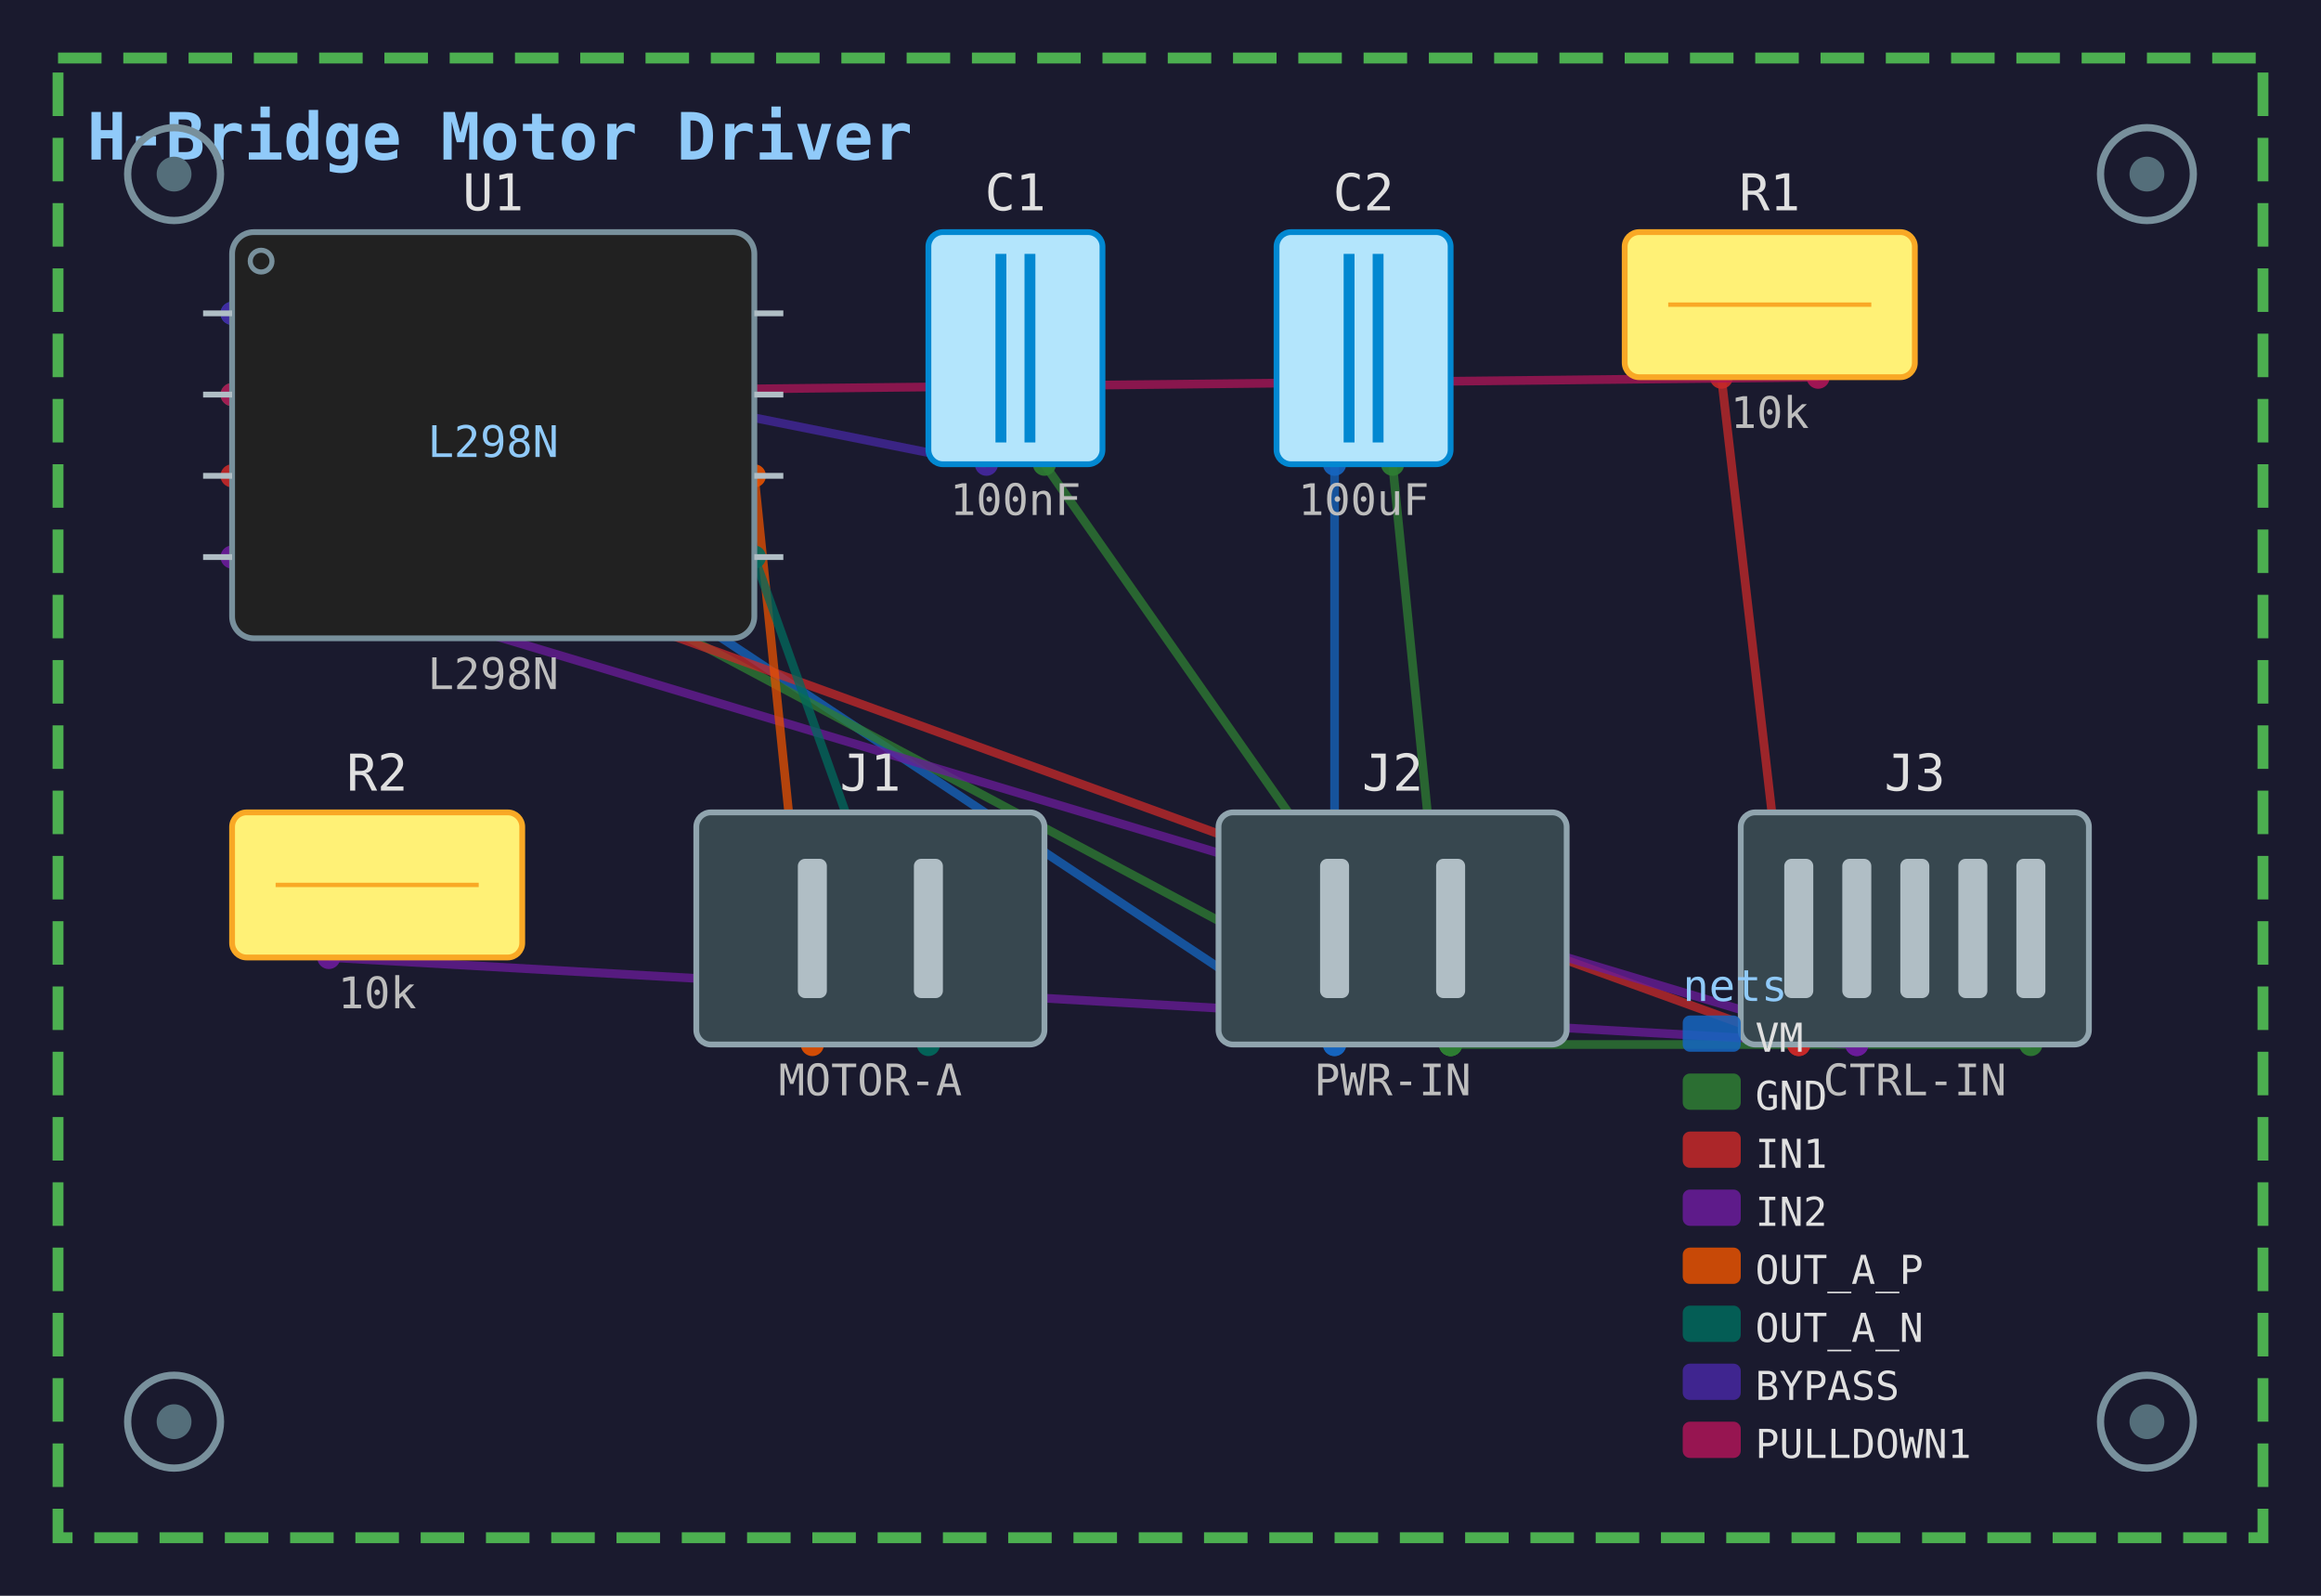
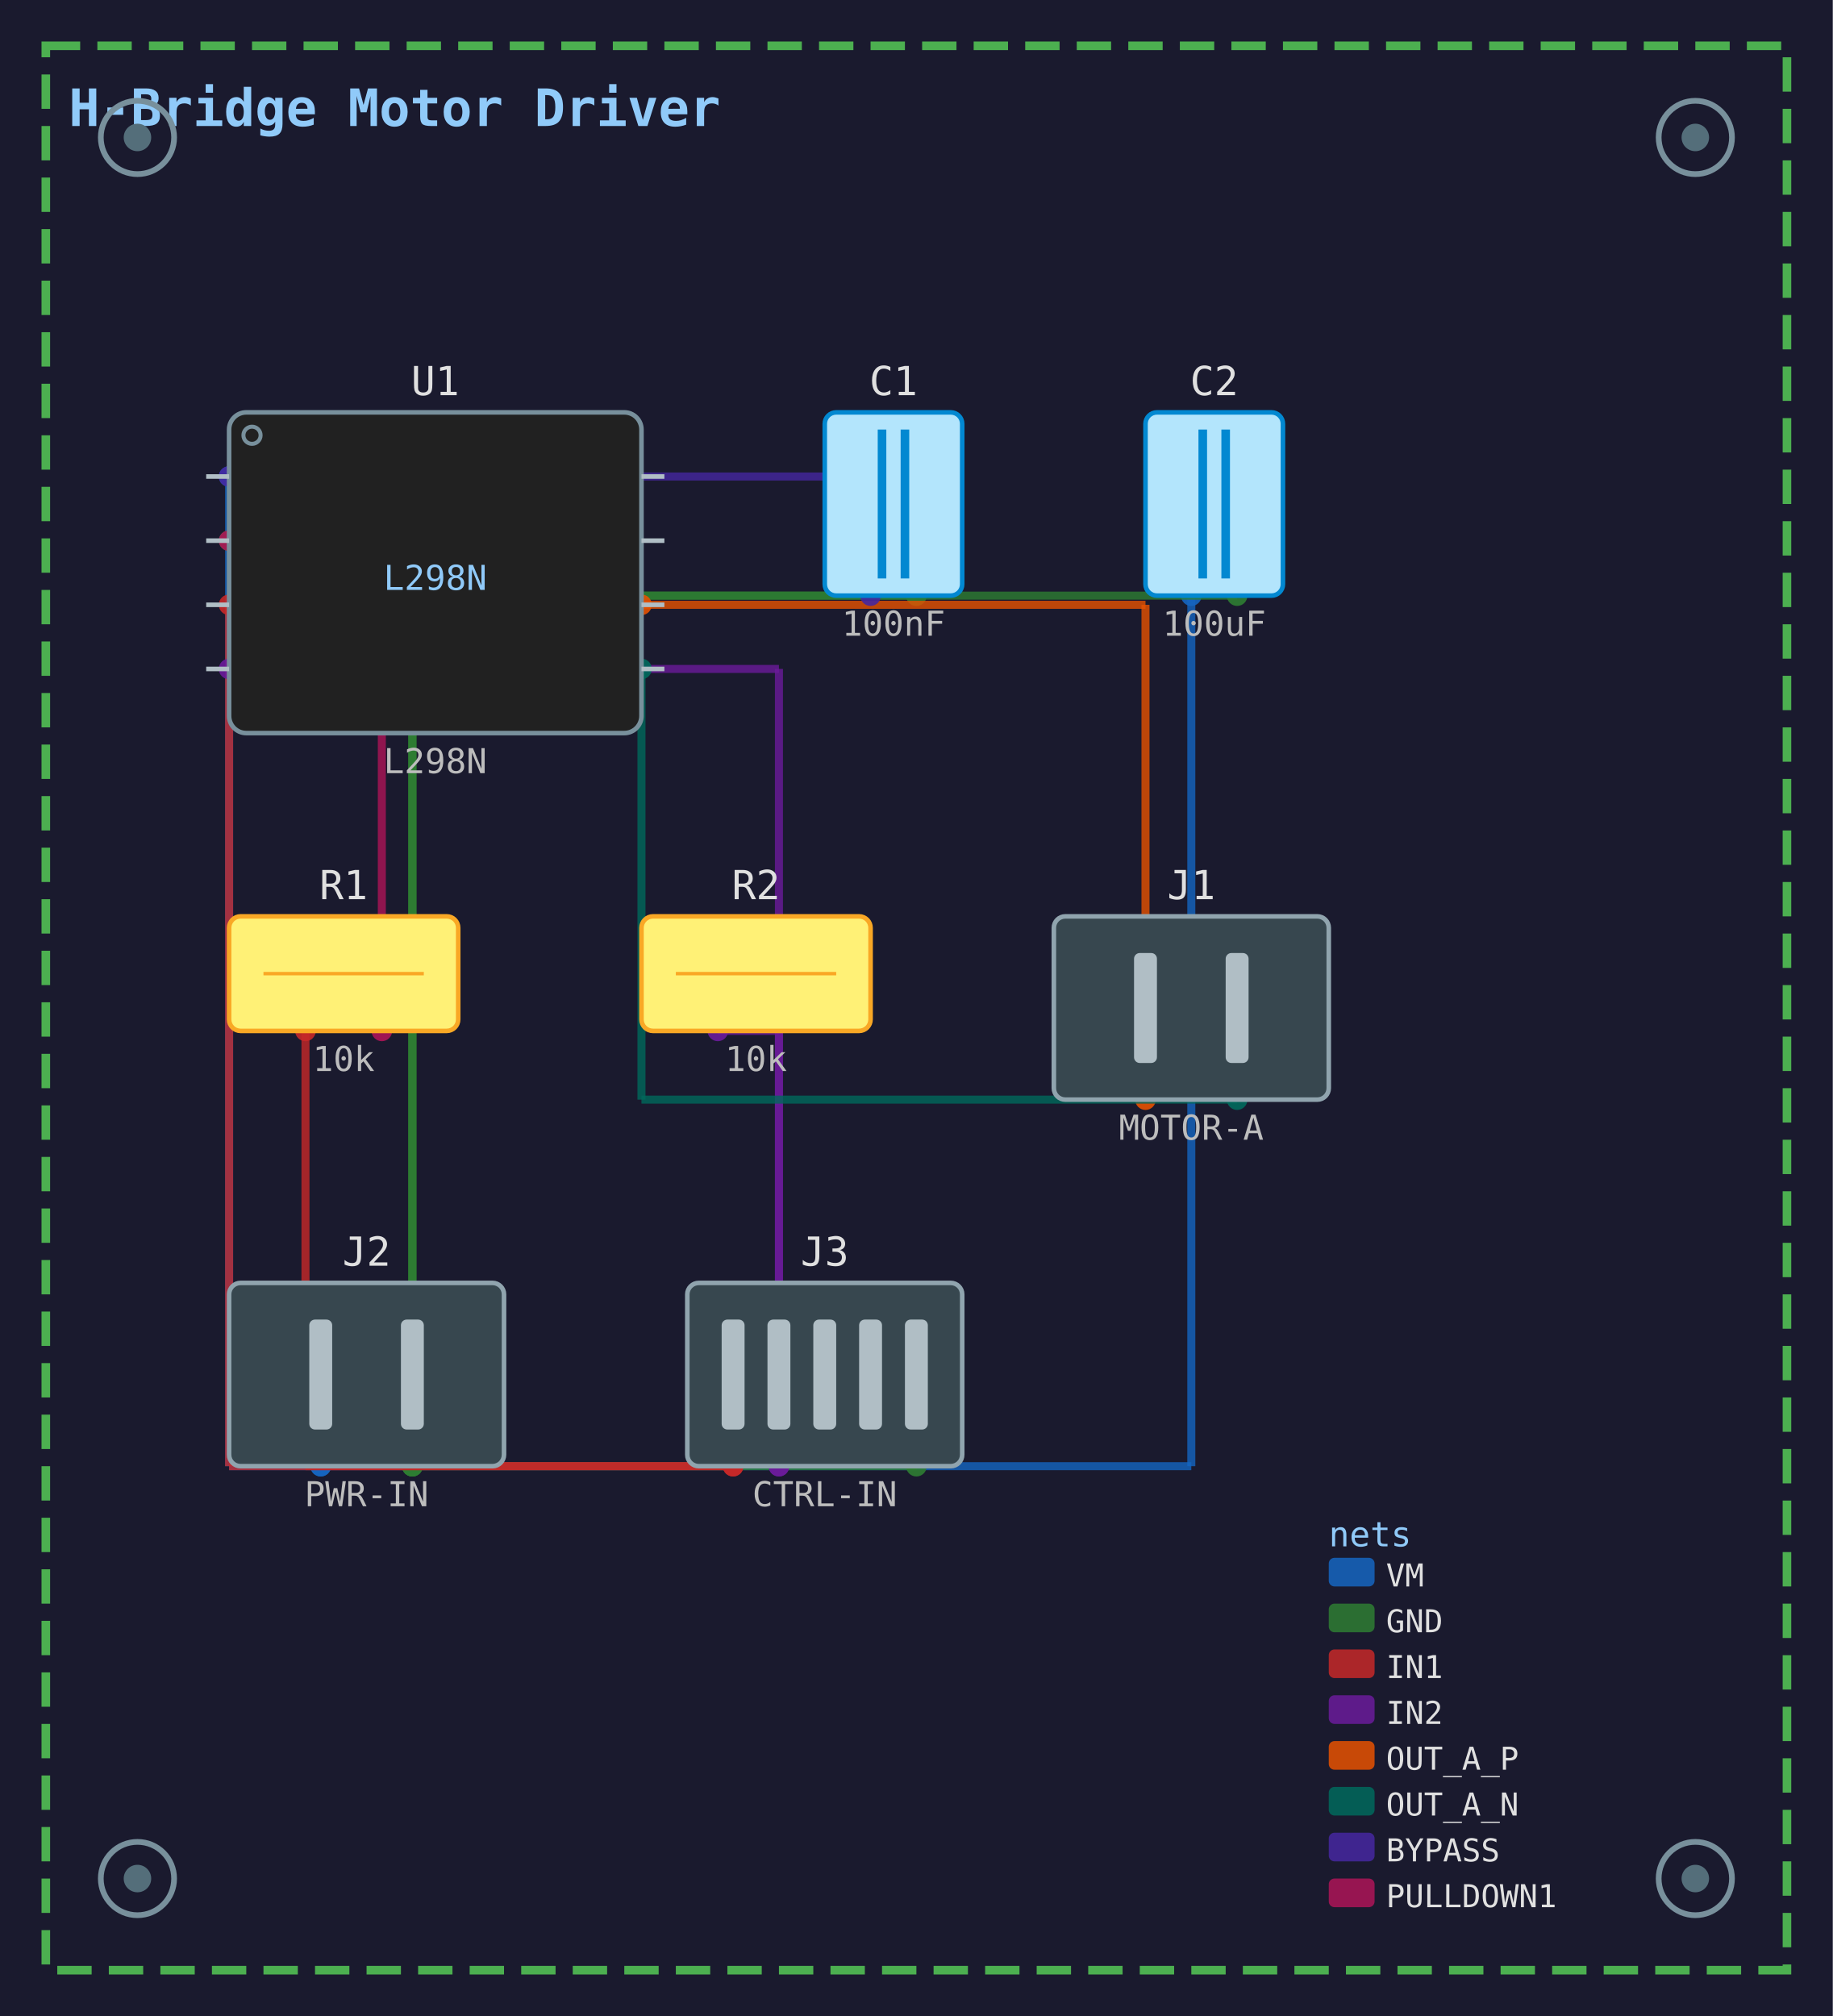
- <svg xmlns="http://www.w3.org/2000/svg" baseProfile="full" height="220.0px" version="1.1" viewBox="0 0 320.0 220.0" width="320.0px">
+ <svg xmlns="http://www.w3.org/2000/svg" baseProfile="full" height="352.0px" version="1.1" viewBox="0 0 320.0 352.0" width="320.0px">
  <defs />
-   <rect fill="#1a1a2e" height="220.0" width="320.0" x="0" y="0" />
-   <rect fill="none" height="204.0" stroke="#4CAF50" stroke-dasharray="6,3" stroke-width="1.5" width="304.0" x="8.0" y="8.0" />
+   <rect fill="#1a1a2e" height="352.0" width="320.0" x="0" y="0" />
+   <rect fill="none" height="336.0" stroke="#4CAF50" stroke-dasharray="6,3" stroke-width="1.5" width="304.0" x="8.0" y="8.0" />
  <text fill="#90CAF9" font-family="monospace" font-size="9px" font-weight="bold" x="12.0" y="22.0">H-Bridge Motor Driver</text>
  <circle cx="24.0" cy="24.0" fill="none" r="6.4" stroke="#78909C" stroke-width="1" />
  <circle cx="24.0" cy="24.0" fill="#546E7A" r="2.4" />
  <circle cx="296.0" cy="24.0" fill="none" r="6.4" stroke="#78909C" stroke-width="1" />
  <circle cx="296.0" cy="24.0" fill="#546E7A" r="2.4" />
-   <circle cx="24.0" cy="196.0" fill="none" r="6.4" stroke="#78909C" stroke-width="1" />
-   <circle cx="24.0" cy="196.0" fill="#546E7A" r="2.4" />
-   <circle cx="296.0" cy="196.0" fill="none" r="6.4" stroke="#78909C" stroke-width="1" />
-   <circle cx="296.0" cy="196.0" fill="#546E7A" r="2.4" />
-   <line stroke="#1565C0" stroke-opacity="0.75" stroke-width="1.2" x1="184.0" x2="32.0" y1="144.0" y2="43.2" />
-   <circle cx="184.0" cy="144.0" fill="#1565C0" opacity="0.9" r="1.6" />
-   <circle cx="32.0" cy="43.2" fill="#1565C0" opacity="0.9" r="1.6" />
-   <line stroke="#1565C0" stroke-opacity="0.75" stroke-width="1.2" x1="184.0" x2="184.0" y1="144.0" y2="64.0" />
-   <circle cx="184.0" cy="144.0" fill="#1565C0" opacity="0.9" r="1.6" />
-   <circle cx="184.0" cy="64.0" fill="#1565C0" opacity="0.9" r="1.6" />
-   <line stroke="#2E7D32" stroke-opacity="0.75" stroke-width="1.2" x1="200.0" x2="32.0" y1="144.0" y2="54.4" />
-   <circle cx="200.0" cy="144.0" fill="#2E7D32" opacity="0.9" r="1.6" />
-   <circle cx="32.0" cy="54.4" fill="#2E7D32" opacity="0.9" r="1.6" />
-   <line stroke="#2E7D32" stroke-opacity="0.75" stroke-width="1.2" x1="200.0" x2="144.0" y1="144.0" y2="64.0" />
-   <circle cx="200.0" cy="144.0" fill="#2E7D32" opacity="0.9" r="1.6" />
-   <circle cx="144.0" cy="64.0" fill="#2E7D32" opacity="0.9" r="1.6" />
-   <line stroke="#2E7D32" stroke-opacity="0.75" stroke-width="1.2" x1="200.0" x2="192.0" y1="144.0" y2="64.0" />
-   <circle cx="200.0" cy="144.0" fill="#2E7D32" opacity="0.9" r="1.6" />
-   <circle cx="192.0" cy="64.0" fill="#2E7D32" opacity="0.9" r="1.6" />
-   <line stroke="#2E7D32" stroke-opacity="0.75" stroke-width="1.2" x1="200.0" x2="280.0" y1="144.0" y2="144.0" />
-   <circle cx="200.0" cy="144.0" fill="#2E7D32" opacity="0.9" r="1.6" />
-   <circle cx="280.0" cy="144.0" fill="#2E7D32" opacity="0.9" r="1.6" />
-   <line stroke="#C62828" stroke-opacity="0.75" stroke-width="1.2" x1="248.0" x2="237.333" y1="144.0" y2="52.0" />
-   <circle cx="248.0" cy="144.0" fill="#C62828" opacity="0.9" r="1.6" />
-   <circle cx="237.333" cy="52.0" fill="#C62828" opacity="0.9" r="1.6" />
-   <line stroke="#C62828" stroke-opacity="0.75" stroke-width="1.2" x1="248.0" x2="32.0" y1="144.0" y2="65.6" />
-   <circle cx="248.0" cy="144.0" fill="#C62828" opacity="0.9" r="1.6" />
-   <circle cx="32.0" cy="65.6" fill="#C62828" opacity="0.9" r="1.6" />
-   <line stroke="#6A1B9A" stroke-opacity="0.75" stroke-width="1.2" x1="256.0" x2="45.333" y1="144.0" y2="132.0" />
-   <circle cx="256.0" cy="144.0" fill="#6A1B9A" opacity="0.9" r="1.6" />
-   <circle cx="45.333" cy="132.0" fill="#6A1B9A" opacity="0.9" r="1.6" />
-   <line stroke="#6A1B9A" stroke-opacity="0.75" stroke-width="1.2" x1="256.0" x2="32.0" y1="144.0" y2="76.8" />
-   <circle cx="256.0" cy="144.0" fill="#6A1B9A" opacity="0.9" r="1.6" />
-   <circle cx="32.0" cy="76.8" fill="#6A1B9A" opacity="0.9" r="1.6" />
-   <line stroke="#E65100" stroke-opacity="0.75" stroke-width="1.2" x1="104.0" x2="112.0" y1="65.6" y2="144.0" />
-   <circle cx="104.0" cy="65.6" fill="#E65100" opacity="0.9" r="1.6" />
-   <circle cx="112.0" cy="144.0" fill="#E65100" opacity="0.9" r="1.6" />
-   <line stroke="#00695C" stroke-opacity="0.75" stroke-width="1.2" x1="104.0" x2="128.0" y1="76.8" y2="144.0" />
-   <circle cx="104.0" cy="76.8" fill="#00695C" opacity="0.9" r="1.6" />
-   <circle cx="128.0" cy="144.0" fill="#00695C" opacity="0.9" r="1.6" />
-   <line stroke="#4527A0" stroke-opacity="0.75" stroke-width="1.2" x1="32.0" x2="136.0" y1="43.2" y2="64.0" />
-   <circle cx="32.0" cy="43.2" fill="#4527A0" opacity="0.9" r="1.6" />
-   <circle cx="136.0" cy="64.0" fill="#4527A0" opacity="0.9" r="1.6" />
-   <line stroke="#AD1457" stroke-opacity="0.75" stroke-width="1.2" x1="250.667" x2="32.0" y1="52.0" y2="54.4" />
-   <circle cx="250.667" cy="52.0" fill="#AD1457" opacity="0.9" r="1.6" />
-   <circle cx="32.0" cy="54.4" fill="#AD1457" opacity="0.9" r="1.6" />
+   <circle cx="24.0" cy="328.0" fill="none" r="6.4" stroke="#78909C" stroke-width="1" />
+   <circle cx="24.0" cy="328.0" fill="#546E7A" r="2.4" />
+   <circle cx="296.0" cy="328.0" fill="none" r="6.4" stroke="#78909C" stroke-width="1" />
+   <circle cx="296.0" cy="328.0" fill="#546E7A" r="2.4" />
+   <line stroke="#1565C0" stroke-opacity="0.8" stroke-width="1.4" x1="56.0" x2="40.0" y1="256.0" y2="256.0" />
+   <line stroke="#1565C0" stroke-opacity="0.8" stroke-width="1.4" x1="40.0" x2="40.0" y1="256.0" y2="83.2" />
+   <circle cx="56.0" cy="256.0" fill="#1565C0" opacity="0.9" r="1.8" />
+   <circle cx="40.0" cy="83.2" fill="#1565C0" opacity="0.9" r="1.8" />
+   <line stroke="#1565C0" stroke-opacity="0.8" stroke-width="1.4" x1="56.0" x2="208.0" y1="256.0" y2="256.0" />
+   <line stroke="#1565C0" stroke-opacity="0.8" stroke-width="1.4" x1="208.0" x2="208.0" y1="256.0" y2="104.0" />
+   <circle cx="56.0" cy="256.0" fill="#1565C0" opacity="0.9" r="1.8" />
+   <circle cx="208.0" cy="104.0" fill="#1565C0" opacity="0.9" r="1.8" />
+   <line stroke="#2E7D32" stroke-opacity="0.8" stroke-width="1.4" x1="72.0" x2="72.0" y1="256.0" y2="94.4" />
+   <line stroke="#2E7D32" stroke-opacity="0.8" stroke-width="1.4" x1="72.0" x2="40.0" y1="94.4" y2="94.4" />
+   <circle cx="72.0" cy="256.0" fill="#2E7D32" opacity="0.9" r="1.8" />
+   <circle cx="40.0" cy="94.4" fill="#2E7D32" opacity="0.9" r="1.8" />
+   <line stroke="#2E7D32" stroke-opacity="0.8" stroke-width="1.4" x1="72.0" x2="72.0" y1="256.0" y2="104.0" />
+   <line stroke="#2E7D32" stroke-opacity="0.8" stroke-width="1.4" x1="72.0" x2="160.0" y1="104.0" y2="104.0" />
+   <circle cx="72.0" cy="256.0" fill="#2E7D32" opacity="0.9" r="1.8" />
+   <circle cx="160.0" cy="104.0" fill="#2E7D32" opacity="0.9" r="1.8" />
+   <line stroke="#2E7D32" stroke-opacity="0.8" stroke-width="1.4" x1="72.0" x2="72.0" y1="256.0" y2="104.0" />
+   <line stroke="#2E7D32" stroke-opacity="0.8" stroke-width="1.4" x1="72.0" x2="216.0" y1="104.0" y2="104.0" />
+   <circle cx="72.0" cy="256.0" fill="#2E7D32" opacity="0.9" r="1.8" />
+   <circle cx="216.0" cy="104.0" fill="#2E7D32" opacity="0.9" r="1.8" />
+   <line stroke="#2E7D32" stroke-opacity="0.8" stroke-width="1.4" x1="72.0" x2="72.0" y1="256.0" y2="256.0" />
+   <line stroke="#2E7D32" stroke-opacity="0.8" stroke-width="1.4" x1="72.0" x2="160.0" y1="256.0" y2="256.0" />
+   <circle cx="72.0" cy="256.0" fill="#2E7D32" opacity="0.9" r="1.8" />
+   <circle cx="160.0" cy="256.0" fill="#2E7D32" opacity="0.9" r="1.8" />
+   <line stroke="#C62828" stroke-opacity="0.8" stroke-width="1.4" x1="128.0" x2="53.333" y1="256.0" y2="256.0" />
+   <line stroke="#C62828" stroke-opacity="0.8" stroke-width="1.4" x1="53.333" x2="53.333" y1="256.0" y2="180.0" />
+   <circle cx="128.0" cy="256.0" fill="#C62828" opacity="0.9" r="1.8" />
+   <circle cx="53.333" cy="180.0" fill="#C62828" opacity="0.9" r="1.8" />
+   <line stroke="#C62828" stroke-opacity="0.8" stroke-width="1.4" x1="128.0" x2="40.0" y1="256.0" y2="256.0" />
+   <line stroke="#C62828" stroke-opacity="0.8" stroke-width="1.4" x1="40.0" x2="40.0" y1="256.0" y2="105.6" />
+   <circle cx="128.0" cy="256.0" fill="#C62828" opacity="0.9" r="1.8" />
+   <circle cx="40.0" cy="105.6" fill="#C62828" opacity="0.9" r="1.8" />
+   <line stroke="#6A1B9A" stroke-opacity="0.8" stroke-width="1.4" x1="136.0" x2="136.0" y1="256.0" y2="180.0" />
+   <line stroke="#6A1B9A" stroke-opacity="0.8" stroke-width="1.4" x1="136.0" x2="125.333" y1="180.0" y2="180.0" />
+   <circle cx="136.0" cy="256.0" fill="#6A1B9A" opacity="0.9" r="1.8" />
+   <circle cx="125.333" cy="180.0" fill="#6A1B9A" opacity="0.9" r="1.8" />
+   <line stroke="#6A1B9A" stroke-opacity="0.8" stroke-width="1.4" x1="136.0" x2="136.0" y1="256.0" y2="116.8" />
+   <line stroke="#6A1B9A" stroke-opacity="0.8" stroke-width="1.4" x1="136.0" x2="40.0" y1="116.8" y2="116.8" />
+   <circle cx="136.0" cy="256.0" fill="#6A1B9A" opacity="0.9" r="1.8" />
+   <circle cx="40.0" cy="116.8" fill="#6A1B9A" opacity="0.9" r="1.8" />
+   <line stroke="#E65100" stroke-opacity="0.8" stroke-width="1.4" x1="112.0" x2="200.0" y1="105.6" y2="105.6" />
+   <line stroke="#E65100" stroke-opacity="0.8" stroke-width="1.4" x1="200.0" x2="200.0" y1="105.6" y2="192.0" />
+   <circle cx="112.0" cy="105.6" fill="#E65100" opacity="0.9" r="1.8" />
+   <circle cx="200.0" cy="192.0" fill="#E65100" opacity="0.9" r="1.8" />
+   <line stroke="#00695C" stroke-opacity="0.8" stroke-width="1.4" x1="112.0" x2="112.0" y1="116.8" y2="192.0" />
+   <line stroke="#00695C" stroke-opacity="0.8" stroke-width="1.4" x1="112.0" x2="216.0" y1="192.0" y2="192.0" />
+   <circle cx="112.0" cy="116.8" fill="#00695C" opacity="0.9" r="1.8" />
+   <circle cx="216.0" cy="192.0" fill="#00695C" opacity="0.9" r="1.8" />
+   <line stroke="#4527A0" stroke-opacity="0.8" stroke-width="1.4" x1="40.0" x2="152.0" y1="83.2" y2="83.2" />
+   <line stroke="#4527A0" stroke-opacity="0.8" stroke-width="1.4" x1="152.0" x2="152.0" y1="83.2" y2="104.0" />
+   <circle cx="40.0" cy="83.2" fill="#4527A0" opacity="0.9" r="1.8" />
+   <circle cx="152.0" cy="104.0" fill="#4527A0" opacity="0.9" r="1.8" />
+   <line stroke="#AD1457" stroke-opacity="0.8" stroke-width="1.4" x1="66.667" x2="66.667" y1="180.0" y2="94.4" />
+   <line stroke="#AD1457" stroke-opacity="0.8" stroke-width="1.4" x1="66.667" x2="40.0" y1="94.4" y2="94.4" />
+   <circle cx="66.667" cy="180.0" fill="#AD1457" opacity="0.9" r="1.8" />
+   <circle cx="40.0" cy="94.4" fill="#AD1457" opacity="0.9" r="1.8" />
  <g id="U1">
-     <rect fill="#212121" height="56.0" rx="3" stroke="#78909C" stroke-width="0.8" width="72.0" x="32.0" y="32.0" />
-     <circle cx="36.0" cy="36.0" fill="none" r="1.5" stroke="#78909C" stroke-width="0.7" />
-     <text fill="#90CAF9" font-family="monospace" font-size="6px" text-anchor="middle" x="68.0" y="63.0">L298N</text>
-     <line stroke="#B0BEC5" stroke-width="0.8" x1="28.0" x2="32.0" y1="43.2" y2="43.2" />
-     <line stroke="#B0BEC5" stroke-width="0.8" x1="28.0" x2="32.0" y1="54.4" y2="54.4" />
-     <line stroke="#B0BEC5" stroke-width="0.8" x1="28.0" x2="32.0" y1="65.6" y2="65.6" />
-     <line stroke="#B0BEC5" stroke-width="0.8" x1="28.0" x2="32.0" y1="76.8" y2="76.8" />
-     <line stroke="#B0BEC5" stroke-width="0.8" x1="104.0" x2="108.0" y1="43.2" y2="43.2" />
-     <line stroke="#B0BEC5" stroke-width="0.8" x1="104.0" x2="108.0" y1="54.4" y2="54.4" />
-     <line stroke="#B0BEC5" stroke-width="0.8" x1="104.0" x2="108.0" y1="65.6" y2="65.6" />
-     <line stroke="#B0BEC5" stroke-width="0.8" x1="104.0" x2="108.0" y1="76.8" y2="76.8" />
-     <text fill="#E0E0E0" font-family="monospace" font-size="7px" text-anchor="middle" x="68.0" y="29.0">U1</text>
-     <text fill="#BDBDBD" font-family="monospace" font-size="6px" text-anchor="middle" x="68.0" y="95.0">L298N</text>
+     <g transform="translate(40.0,72.0)">
+       <rect fill="#212121" height="56.0" rx="3" stroke="#78909C" stroke-width="0.8" width="72.0" x="0" y="0" />
+       <circle cx="4" cy="4" fill="none" r="1.5" stroke="#78909C" stroke-width="0.7" />
+       <text fill="#90CAF9" font-family="monospace" font-size="6px" text-anchor="middle" x="36.0" y="31.0">L298N</text>
+       <line stroke="#B0BEC5" stroke-width="0.8" x1="-4" x2="0" y1="11.2" y2="11.2" />
+       <line stroke="#B0BEC5" stroke-width="0.8" x1="-4" x2="0" y1="22.4" y2="22.4" />
+       <line stroke="#B0BEC5" stroke-width="0.8" x1="-4" x2="0" y1="33.6" y2="33.6" />
+       <line stroke="#B0BEC5" stroke-width="0.8" x1="-4" x2="0" y1="44.8" y2="44.8" />
+       <line stroke="#B0BEC5" stroke-width="0.8" x1="72.0" x2="76.0" y1="11.2" y2="11.2" />
+       <line stroke="#B0BEC5" stroke-width="0.8" x1="72.0" x2="76.0" y1="22.4" y2="22.4" />
+       <line stroke="#B0BEC5" stroke-width="0.8" x1="72.0" x2="76.0" y1="33.6" y2="33.6" />
+       <line stroke="#B0BEC5" stroke-width="0.8" x1="72.0" x2="76.0" y1="44.8" y2="44.8" />
+     </g>
+     <text fill="#E0E0E0" font-family="monospace" font-size="7px" text-anchor="middle" x="76.0" y="69.0">U1</text>
+     <text fill="#BDBDBD" font-family="monospace" font-size="6px" text-anchor="middle" x="76.0" y="135.0">L298N</text>
  </g>
  <g id="C1">
-     <rect fill="#B3E5FC" height="32.0" rx="2" stroke="#0288D1" stroke-width="0.8" width="24.0" x="128.0" y="32.0" />
-     <line stroke="#0288D1" stroke-width="1.5" x1="138.0" x2="138.0" y1="35.0" y2="61.0" />
-     <line stroke="#0288D1" stroke-width="1.5" x1="142.0" x2="142.0" y1="35.0" y2="61.0" />
-     <text fill="#E0E0E0" font-family="monospace" font-size="7px" text-anchor="middle" x="140.0" y="29.0">C1</text>
-     <text fill="#BDBDBD" font-family="monospace" font-size="6px" text-anchor="middle" x="140.0" y="71.0">100nF</text>
+     <g transform="translate(144.0,72.0)">
+       <rect fill="#B3E5FC" height="32.0" rx="2" stroke="#0288D1" stroke-width="0.8" width="24.0" x="0" y="0" />
+       <line stroke="#0288D1" stroke-width="1.5" x1="10.0" x2="10.0" y1="3" y2="29.0" />
+       <line stroke="#0288D1" stroke-width="1.5" x1="14.0" x2="14.0" y1="3" y2="29.0" />
+     </g>
+     <text fill="#E0E0E0" font-family="monospace" font-size="7px" text-anchor="middle" x="156.0" y="69.0">C1</text>
+     <text fill="#BDBDBD" font-family="monospace" font-size="6px" text-anchor="middle" x="156.0" y="111.0">100nF</text>
  </g>
  <g id="C2">
-     <rect fill="#B3E5FC" height="32.0" rx="2" stroke="#0288D1" stroke-width="0.8" width="24.0" x="176.0" y="32.0" />
-     <line stroke="#0288D1" stroke-width="1.5" x1="186.0" x2="186.0" y1="35.0" y2="61.0" />
-     <line stroke="#0288D1" stroke-width="1.5" x1="190.0" x2="190.0" y1="35.0" y2="61.0" />
-     <text fill="#E0E0E0" font-family="monospace" font-size="7px" text-anchor="middle" x="188.0" y="29.0">C2</text>
-     <text fill="#BDBDBD" font-family="monospace" font-size="6px" text-anchor="middle" x="188.0" y="71.0">100uF</text>
+     <g transform="translate(200.0,72.0)">
+       <rect fill="#B3E5FC" height="32.0" rx="2" stroke="#0288D1" stroke-width="0.8" width="24.0" x="0" y="0" />
+       <line stroke="#0288D1" stroke-width="1.5" x1="10.0" x2="10.0" y1="3" y2="29.0" />
+       <line stroke="#0288D1" stroke-width="1.5" x1="14.0" x2="14.0" y1="3" y2="29.0" />
+     </g>
+     <text fill="#E0E0E0" font-family="monospace" font-size="7px" text-anchor="middle" x="212.0" y="69.0">C2</text>
+     <text fill="#BDBDBD" font-family="monospace" font-size="6px" text-anchor="middle" x="212.0" y="111.0">100uF</text>
  </g>
  <g id="R1">
-     <rect fill="#FFF176" height="20.0" rx="2" stroke="#F9A825" stroke-width="0.8" width="40.0" x="224.0" y="32.0" />
-     <line stroke="#F9A825" stroke-width="0.6" x1="230.0" x2="258.0" y1="42.0" y2="42.0" />
-     <text fill="#E0E0E0" font-family="monospace" font-size="7px" text-anchor="middle" x="244.0" y="29.0">R1</text>
-     <text fill="#BDBDBD" font-family="monospace" font-size="6px" text-anchor="middle" x="244.0" y="59.0">10k</text>
+     <g transform="translate(40.0,160.0)">
+       <rect fill="#FFF176" height="20.0" rx="2" stroke="#F9A825" stroke-width="0.8" width="40.0" x="0" y="0" />
+       <line stroke="#F9A825" stroke-width="0.6" x1="6.0" x2="34.0" y1="10.0" y2="10.0" />
+     </g>
+     <text fill="#E0E0E0" font-family="monospace" font-size="7px" text-anchor="middle" x="60.0" y="157.0">R1</text>
+     <text fill="#BDBDBD" font-family="monospace" font-size="6px" text-anchor="middle" x="60.0" y="187.0">10k</text>
  </g>
  <g id="R2">
-     <rect fill="#FFF176" height="20.0" rx="2" stroke="#F9A825" stroke-width="0.8" width="40.0" x="32.0" y="112.0" />
-     <line stroke="#F9A825" stroke-width="0.6" x1="38.0" x2="66.0" y1="122.0" y2="122.0" />
-     <text fill="#E0E0E0" font-family="monospace" font-size="7px" text-anchor="middle" x="52.0" y="109.0">R2</text>
-     <text fill="#BDBDBD" font-family="monospace" font-size="6px" text-anchor="middle" x="52.0" y="139.0">10k</text>
+     <g transform="translate(112.0,160.0)">
+       <rect fill="#FFF176" height="20.0" rx="2" stroke="#F9A825" stroke-width="0.8" width="40.0" x="0" y="0" />
+       <line stroke="#F9A825" stroke-width="0.6" x1="6.0" x2="34.0" y1="10.0" y2="10.0" />
+     </g>
+     <text fill="#E0E0E0" font-family="monospace" font-size="7px" text-anchor="middle" x="132.0" y="157.0">R2</text>
+     <text fill="#BDBDBD" font-family="monospace" font-size="6px" text-anchor="middle" x="132.0" y="187.0">10k</text>
  </g>
  <g id="J1">
-     <rect fill="#37474F" height="32.0" rx="2" stroke="#90A4AE" stroke-width="0.8" width="48.0" x="96.0" y="112.0" />
-     <rect fill="#B0BEC5" height="19.2" rx="1" width="4" x="110.0" y="118.4" />
-     <rect fill="#B0BEC5" height="19.2" rx="1" width="4" x="126.0" y="118.4" />
-     <text fill="#E0E0E0" font-family="monospace" font-size="7px" text-anchor="middle" x="120.0" y="109.0">J1</text>
-     <text fill="#BDBDBD" font-family="monospace" font-size="6px" text-anchor="middle" x="120.0" y="151.0">MOTOR-A</text>
+     <g transform="translate(184.0,160.0)">
+       <rect fill="#37474F" height="32.0" rx="2" stroke="#90A4AE" stroke-width="0.8" width="48.0" x="0" y="0" />
+       <rect fill="#B0BEC5" height="19.2" rx="1" width="4" x="14.0" y="6.4" />
+       <rect fill="#B0BEC5" height="19.2" rx="1" width="4" x="30.0" y="6.4" />
+     </g>
+     <text fill="#E0E0E0" font-family="monospace" font-size="7px" text-anchor="middle" x="208.0" y="157.0">J1</text>
+     <text fill="#BDBDBD" font-family="monospace" font-size="6px" text-anchor="middle" x="208.0" y="199.0">MOTOR-A</text>
  </g>
  <g id="J2">
-     <rect fill="#37474F" height="32.0" rx="2" stroke="#90A4AE" stroke-width="0.8" width="48.0" x="168.0" y="112.0" />
-     <rect fill="#B0BEC5" height="19.2" rx="1" width="4" x="182.0" y="118.4" />
-     <rect fill="#B0BEC5" height="19.2" rx="1" width="4" x="198.0" y="118.4" />
-     <text fill="#E0E0E0" font-family="monospace" font-size="7px" text-anchor="middle" x="192.0" y="109.0">J2</text>
-     <text fill="#BDBDBD" font-family="monospace" font-size="6px" text-anchor="middle" x="192.0" y="151.0">PWR-IN</text>
+     <g transform="translate(40.0,224.0)">
+       <rect fill="#37474F" height="32.0" rx="2" stroke="#90A4AE" stroke-width="0.8" width="48.0" x="0" y="0" />
+       <rect fill="#B0BEC5" height="19.2" rx="1" width="4" x="14.0" y="6.4" />
+       <rect fill="#B0BEC5" height="19.2" rx="1" width="4" x="30.0" y="6.4" />
+     </g>
+     <text fill="#E0E0E0" font-family="monospace" font-size="7px" text-anchor="middle" x="64.0" y="221.0">J2</text>
+     <text fill="#BDBDBD" font-family="monospace" font-size="6px" text-anchor="middle" x="64.0" y="263.0">PWR-IN</text>
  </g>
  <g id="J3">
-     <rect fill="#37474F" height="32.0" rx="2" stroke="#90A4AE" stroke-width="0.8" width="48.0" x="240.0" y="112.0" />
-     <rect fill="#B0BEC5" height="19.2" rx="1" width="4" x="246.0" y="118.4" />
-     <rect fill="#B0BEC5" height="19.2" rx="1" width="4" x="254.0" y="118.4" />
-     <rect fill="#B0BEC5" height="19.2" rx="1" width="4" x="262.0" y="118.4" />
-     <rect fill="#B0BEC5" height="19.2" rx="1" width="4" x="270.0" y="118.4" />
-     <rect fill="#B0BEC5" height="19.2" rx="1" width="4" x="278.0" y="118.4" />
-     <text fill="#E0E0E0" font-family="monospace" font-size="7px" text-anchor="middle" x="264.0" y="109.0">J3</text>
-     <text fill="#BDBDBD" font-family="monospace" font-size="6px" text-anchor="middle" x="264.0" y="151.0">CTRL-IN</text>
+     <g transform="translate(120.0,224.0)">
+       <rect fill="#37474F" height="32.0" rx="2" stroke="#90A4AE" stroke-width="0.8" width="48.0" x="0" y="0" />
+       <rect fill="#B0BEC5" height="19.2" rx="1" width="4" x="6.0" y="6.4" />
+       <rect fill="#B0BEC5" height="19.2" rx="1" width="4" x="14.0" y="6.4" />
+       <rect fill="#B0BEC5" height="19.2" rx="1" width="4" x="22.0" y="6.4" />
+       <rect fill="#B0BEC5" height="19.2" rx="1" width="4" x="30.0" y="6.4" />
+       <rect fill="#B0BEC5" height="19.2" rx="1" width="4" x="38.0" y="6.4" />
+     </g>
+     <text fill="#E0E0E0" font-family="monospace" font-size="7px" text-anchor="middle" x="144.0" y="221.0">J3</text>
+     <text fill="#BDBDBD" font-family="monospace" font-size="6px" text-anchor="middle" x="144.0" y="263.0">CTRL-IN</text>
  </g>
-   <text fill="#90CAF9" font-family="monospace" font-size="6px" x="232.0" y="138.0">nets</text>
-   <rect fill="#1565C0" height="5" opacity="0.85" rx="1" width="8" x="232.0" y="140.0" />
-   <text fill="#E0E0E0" font-family="monospace" font-size="5.5px" x="242.0" y="145.0">VM</text>
-   <rect fill="#2E7D32" height="5" opacity="0.85" rx="1" width="8" x="232.0" y="148.0" />
-   <text fill="#E0E0E0" font-family="monospace" font-size="5.5px" x="242.0" y="153.0">GND</text>
-   <rect fill="#C62828" height="5" opacity="0.85" rx="1" width="8" x="232.0" y="156.0" />
-   <text fill="#E0E0E0" font-family="monospace" font-size="5.5px" x="242.0" y="161.0">IN1</text>
-   <rect fill="#6A1B9A" height="5" opacity="0.85" rx="1" width="8" x="232.0" y="164.0" />
-   <text fill="#E0E0E0" font-family="monospace" font-size="5.5px" x="242.0" y="169.0">IN2</text>
-   <rect fill="#E65100" height="5" opacity="0.85" rx="1" width="8" x="232.0" y="172.0" />
-   <text fill="#E0E0E0" font-family="monospace" font-size="5.5px" x="242.0" y="177.0">OUT_A_P</text>
-   <rect fill="#00695C" height="5" opacity="0.85" rx="1" width="8" x="232.0" y="180.0" />
-   <text fill="#E0E0E0" font-family="monospace" font-size="5.5px" x="242.0" y="185.0">OUT_A_N</text>
-   <rect fill="#4527A0" height="5" opacity="0.85" rx="1" width="8" x="232.0" y="188.0" />
-   <text fill="#E0E0E0" font-family="monospace" font-size="5.5px" x="242.0" y="193.0">BYPASS</text>
-   <rect fill="#AD1457" height="5" opacity="0.85" rx="1" width="8" x="232.0" y="196.0" />
-   <text fill="#E0E0E0" font-family="monospace" font-size="5.5px" x="242.0" y="201.0">PULLDOWN1</text>
+   <text fill="#90CAF9" font-family="monospace" font-size="6px" x="232.0" y="270.0">nets</text>
+   <rect fill="#1565C0" height="5" opacity="0.85" rx="1" width="8" x="232.0" y="272.0" />
+   <text fill="#E0E0E0" font-family="monospace" font-size="5.5px" x="242.0" y="277.0">VM</text>
+   <rect fill="#2E7D32" height="5" opacity="0.85" rx="1" width="8" x="232.0" y="280.0" />
+   <text fill="#E0E0E0" font-family="monospace" font-size="5.5px" x="242.0" y="285.0">GND</text>
+   <rect fill="#C62828" height="5" opacity="0.85" rx="1" width="8" x="232.0" y="288.0" />
+   <text fill="#E0E0E0" font-family="monospace" font-size="5.5px" x="242.0" y="293.0">IN1</text>
+   <rect fill="#6A1B9A" height="5" opacity="0.85" rx="1" width="8" x="232.0" y="296.0" />
+   <text fill="#E0E0E0" font-family="monospace" font-size="5.5px" x="242.0" y="301.0">IN2</text>
+   <rect fill="#E65100" height="5" opacity="0.85" rx="1" width="8" x="232.0" y="304.0" />
+   <text fill="#E0E0E0" font-family="monospace" font-size="5.5px" x="242.0" y="309.0">OUT_A_P</text>
+   <rect fill="#00695C" height="5" opacity="0.85" rx="1" width="8" x="232.0" y="312.0" />
+   <text fill="#E0E0E0" font-family="monospace" font-size="5.5px" x="242.0" y="317.0">OUT_A_N</text>
+   <rect fill="#4527A0" height="5" opacity="0.85" rx="1" width="8" x="232.0" y="320.0" />
+   <text fill="#E0E0E0" font-family="monospace" font-size="5.5px" x="242.0" y="325.0">BYPASS</text>
+   <rect fill="#AD1457" height="5" opacity="0.85" rx="1" width="8" x="232.0" y="328.0" />
+   <text fill="#E0E0E0" font-family="monospace" font-size="5.5px" x="242.0" y="333.0">PULLDOWN1</text>
</svg>
